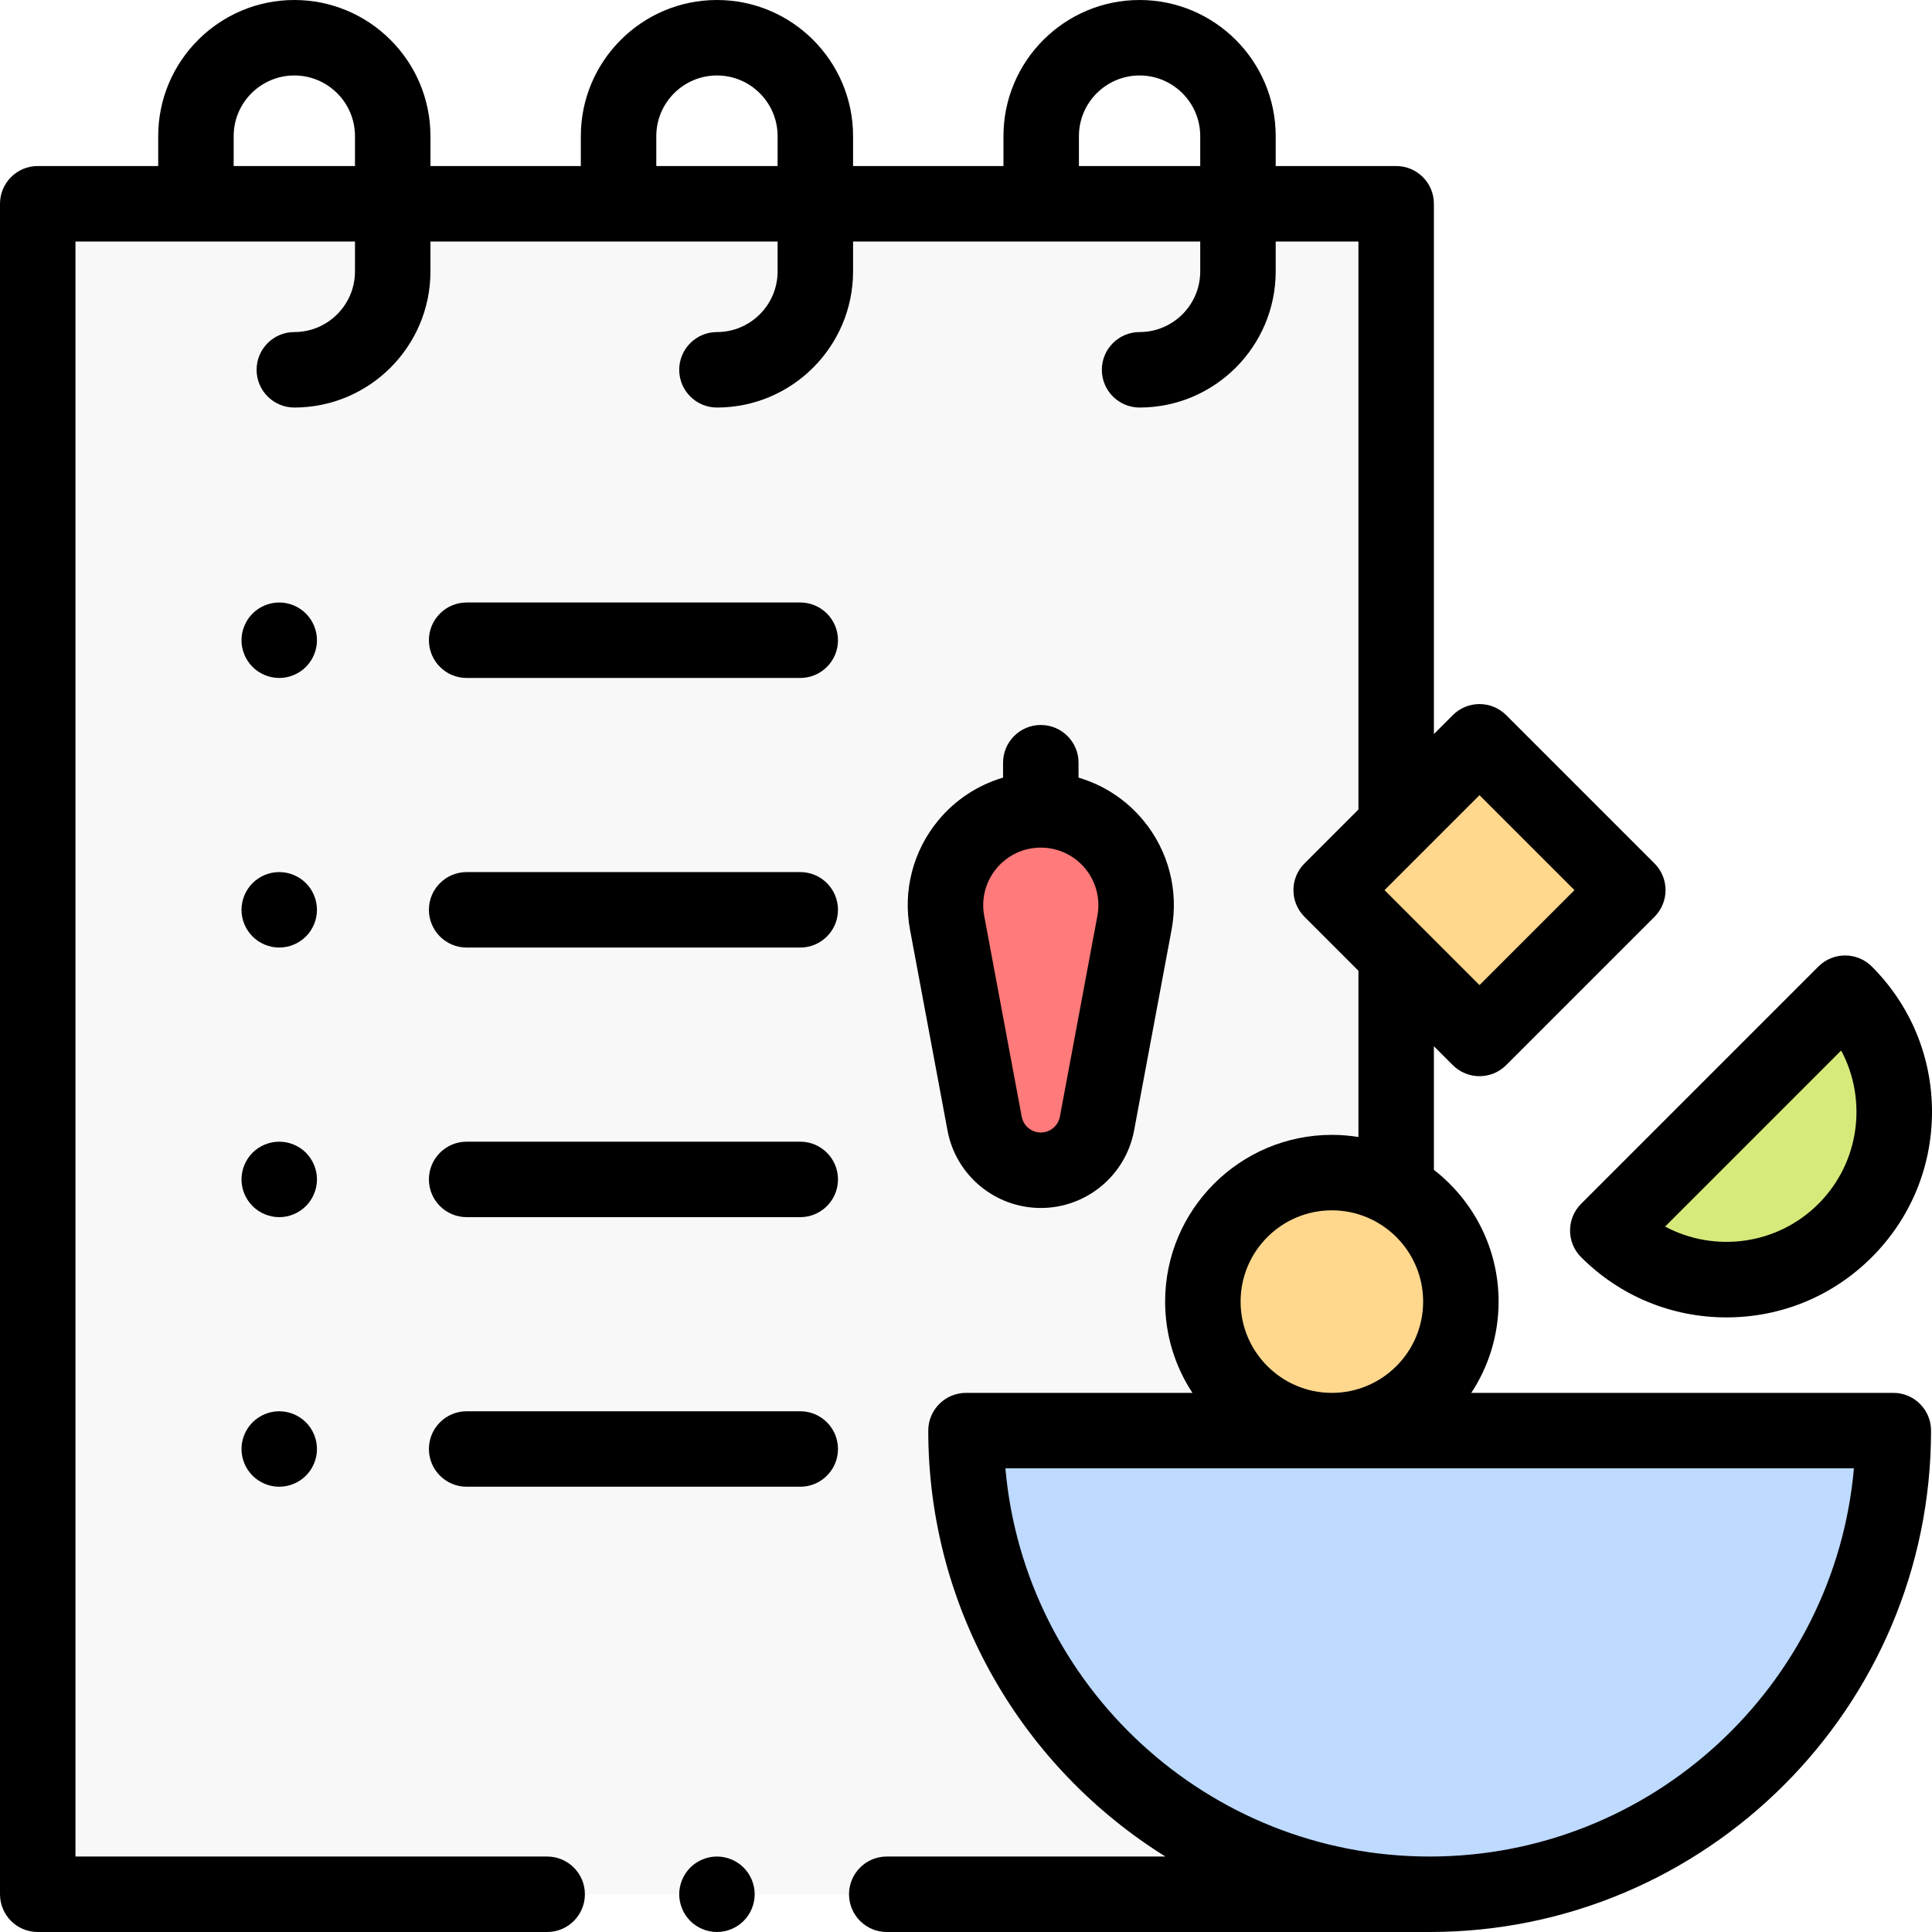
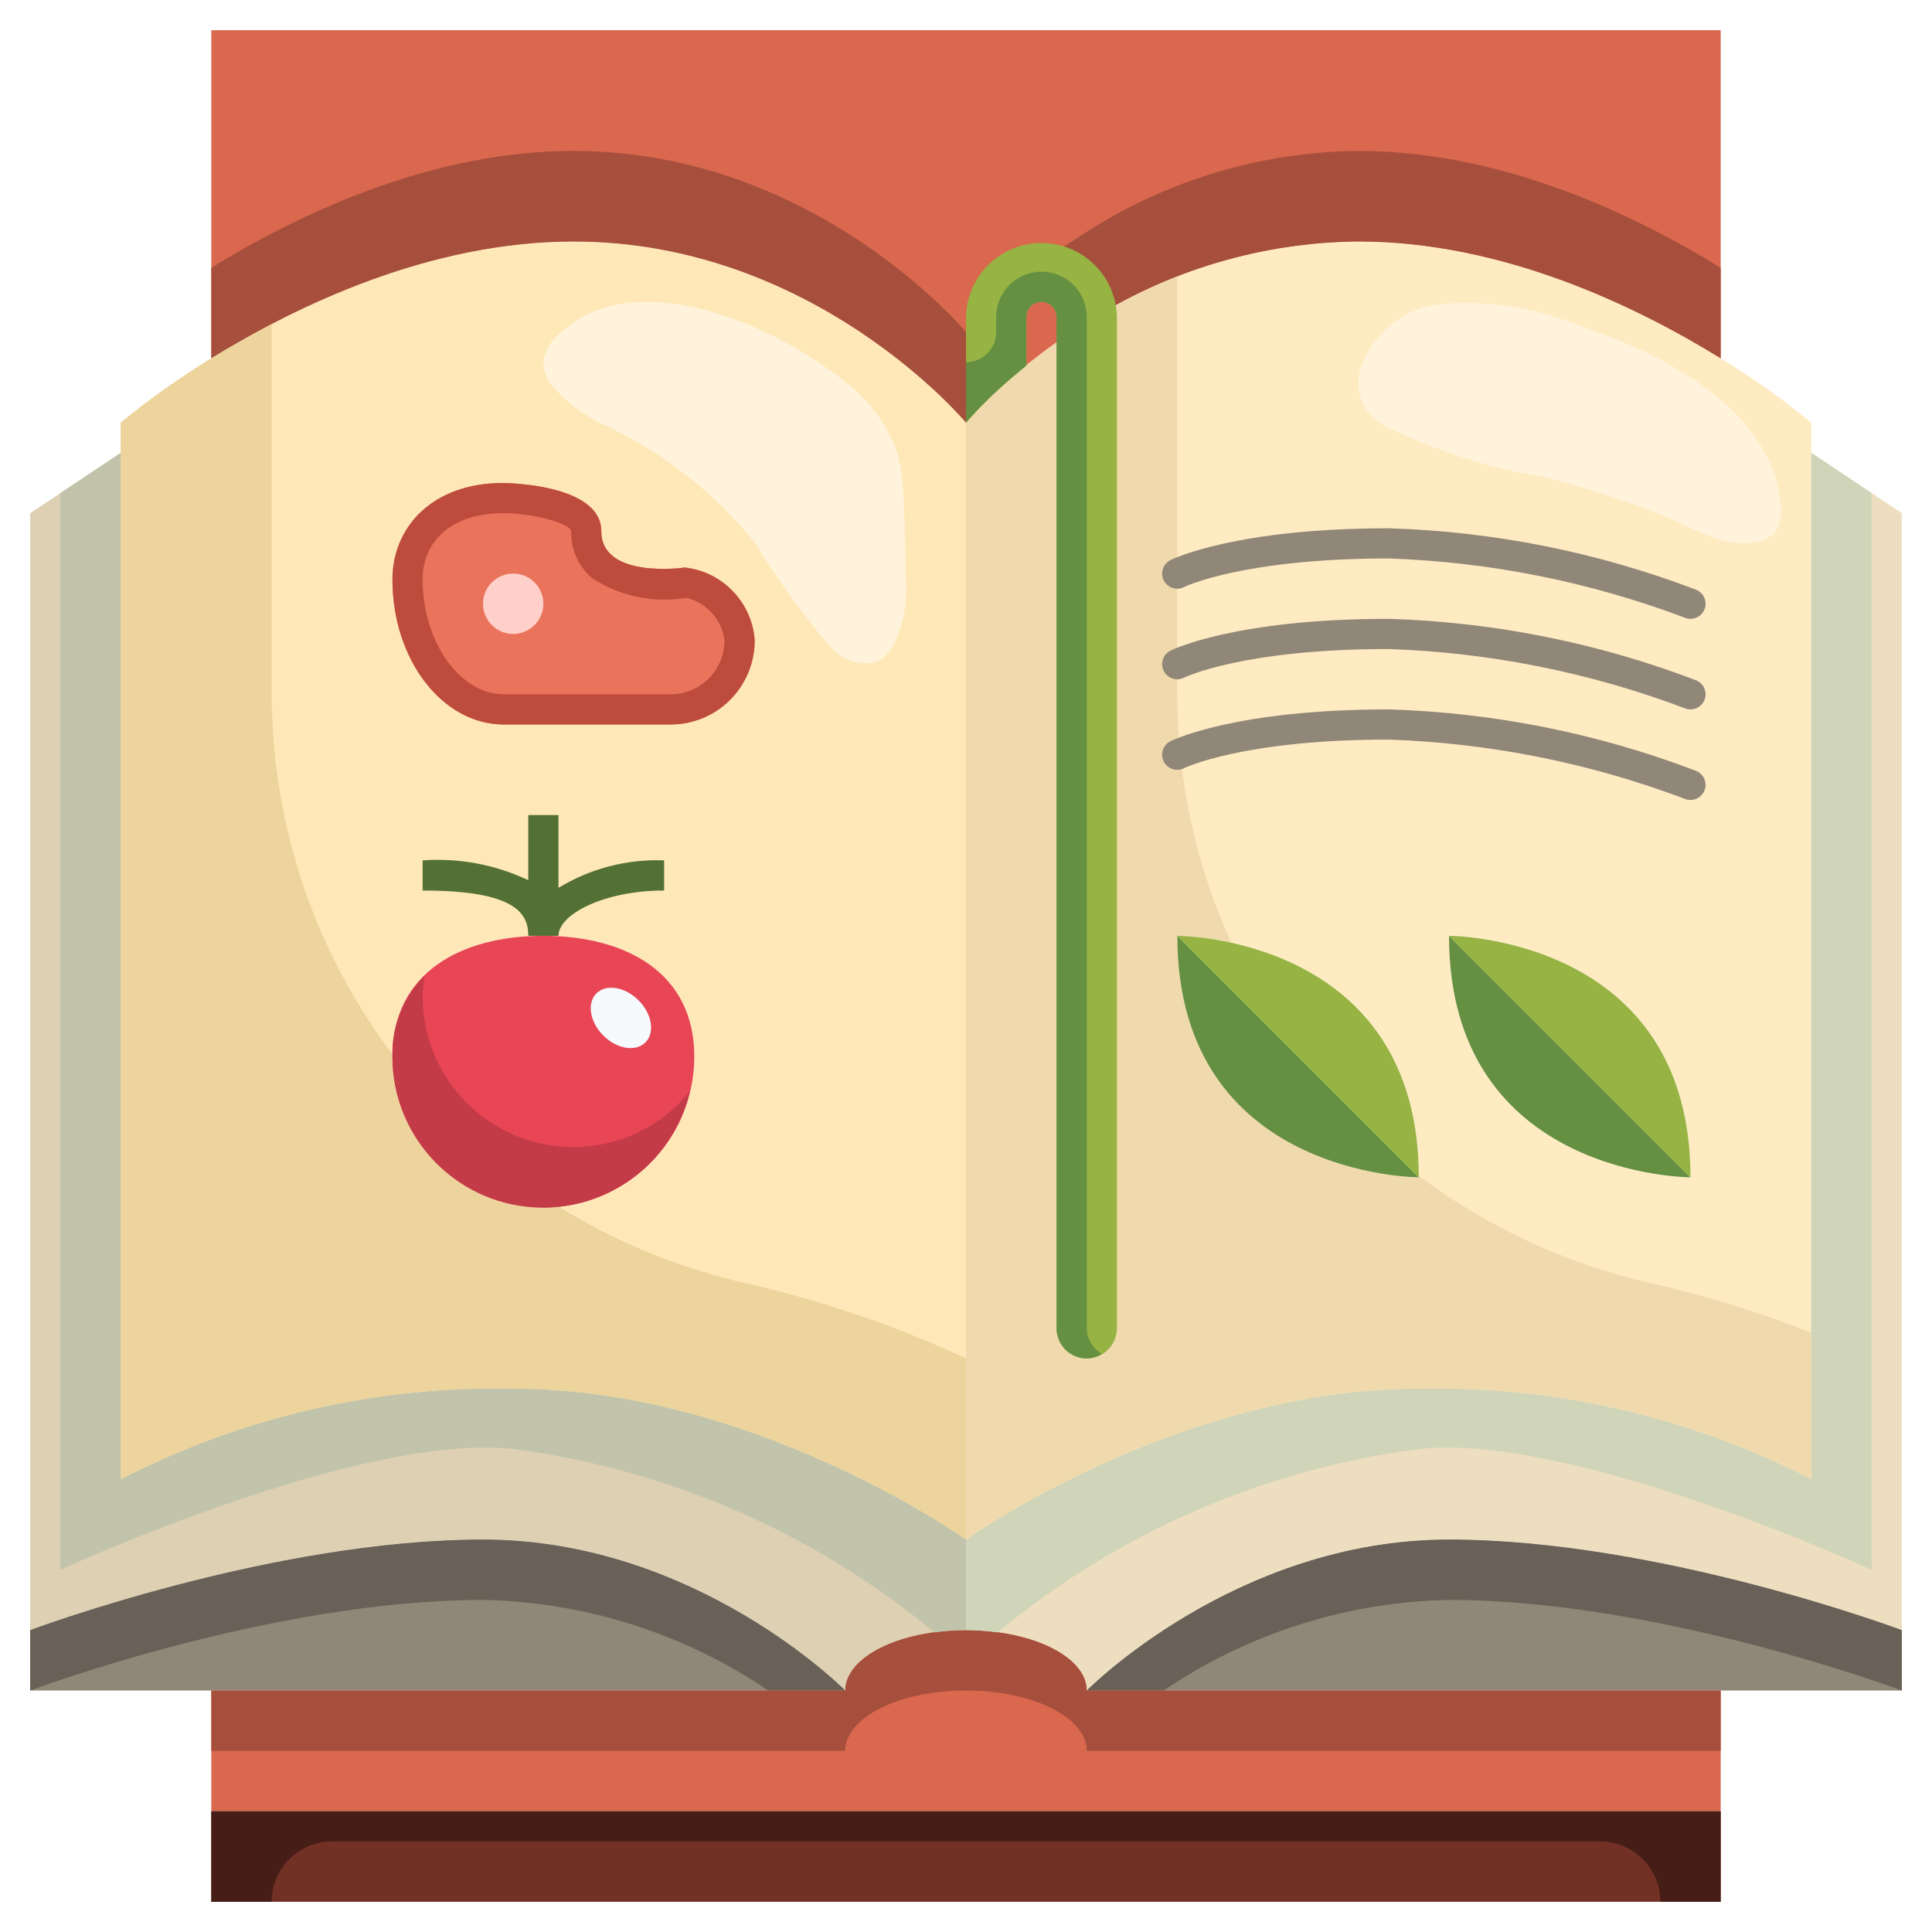
- <svg xmlns="http://www.w3.org/2000/svg" id="Capa_1" enable-background="new 0 0 512 512" height="512" viewBox="0 0 512 512" width="512">
-   <g id="XMLID_1193_">
-     <path id="XMLID_3103_" d="m10 54h360v448h-360z" fill="#f8f8f8" />
-     <path id="XMLID_3097_" d="m501.75 379.125c0 67.862-55.013 122.875-122.875 122.875s-122.875-55.013-122.875-122.875z" fill="#bedaff" />
-     <path id="XMLID_3096_" d="m488.975 263.207c17.367 17.367 17.367 45.525 0 62.892s-45.525 17.367-62.892 0z" fill="#d5ea7a" />
-     <circle id="XMLID_3094_" cx="352.958" cy="344.937" fill="#ffd88e" r="34.187" />
-     <path id="XMLID_3093_" d="m364.287 208.098h55.589v55.589h-55.589z" fill="#ffd88e" transform="matrix(.707 -.707 .707 .707 -51.963 346.335)" />
-     <path id="XMLID_2697_" d="m275.822 310.127c-7.295 0-13.555-5.199-14.894-12.37l-9.939-53.231c-2.902-15.541 9.023-29.899 24.833-29.899 15.81 0 27.735 14.358 24.833 29.899l-9.939 53.231c-1.339 7.171-7.599 12.37-14.894 12.37z" fill="#ff7a7a" />
-     <g id="XMLID_225_">
-       <path id="XMLID_625_" d="m501.75 369.125h-111.84c4.568-6.955 7.235-15.263 7.235-24.188 0-14.184-6.725-26.819-17.146-34.91v-32.767l5.01 5.01c1.953 1.952 4.512 2.929 7.071 2.929s5.118-.977 7.071-2.929l39.308-39.307c1.875-1.876 2.929-4.419 2.929-7.071s-1.054-5.195-2.929-7.071l-39.308-39.308c-1.876-1.875-4.419-2.929-7.071-2.929s-5.196 1.054-7.071 2.929l-5.01 5.01v-140.523c0-5.522-4.478-10-10-10h-31.926v-7.926c.001-19.891-16.181-36.074-36.073-36.074s-36.074 16.183-36.074 36.074v7.926h-39.852v-7.926c0-19.891-16.182-36.074-36.074-36.074s-36.074 16.183-36.074 36.074v7.926h-39.852v-7.926c0-19.891-16.182-36.074-36.074-36.074s-36.074 16.183-36.074 36.074v7.926h-31.926c-5.522 0-10 4.478-10 10v448c0 5.522 4.478 10 10 10h135.003c5.522 0 10-4.478 10-10s-4.478-10-10-10h-125.003v-428h74.074v7.926c0 8.863-7.211 16.074-16.074 16.074-5.522 0-10 4.478-10 10s4.478 10 10 10c19.892 0 36.074-16.183 36.074-36.074v-7.926h92v7.926c0 8.863-7.211 16.074-16.074 16.074-5.522 0-10 4.478-10 10s4.478 10 10 10c19.892 0 36.074-16.183 36.074-36.074v-7.926h92v7.926c0 8.863-7.211 16.074-16.074 16.074-5.522 0-10 4.478-10 10s4.478 10 10 10c19.892 0 36.074-16.183 36.074-36.074v-7.926h21.926v150.524l-14.297 14.297c-3.905 3.905-3.905 10.237 0 14.143l14.297 14.297v44.057c-2.294-.369-4.645-.568-7.042-.568-24.365 0-44.188 19.822-44.188 44.188 0 8.924 2.667 17.233 7.235 24.188h-60.005c-5.522 0-10 4.478-10 10 0 47.586 25.149 89.402 62.849 112.875h-73.849c-5.522 0-10 4.478-10 10s4.478 10 10 10h143.875c73.268 0 132.875-59.607 132.875-132.875 0-5.523-4.478-10.001-10-10.001zm-439.824-325.125v-7.926c0-8.863 7.211-16.074 16.074-16.074s16.074 7.211 16.074 16.074v7.926zm112 0v-7.926c0-8.863 7.211-16.074 16.074-16.074s16.074 7.211 16.074 16.074v7.926zm112 0v-7.926c0-8.863 7.211-16.074 16.074-16.074s16.074 7.211 16.074 16.074v7.926zm106.155 166.728 25.165 25.165-25.165 25.165-25.165-25.165zm-63.31 134.21c0-13.337 10.851-24.188 24.188-24.188s24.188 10.851 24.188 24.188-10.851 24.188-24.188 24.188-24.188-10.852-24.188-24.188zm50.104 147.062c-58.87 0-107.358-45.302-112.436-102.875h224.871c-5.077 57.573-53.565 102.875-112.435 102.875z" />
-       <path id="XMLID_633_" d="m419.011 333.171c10.288 10.288 23.968 15.954 38.518 15.954s28.229-5.666 38.518-15.954 15.953-23.968 15.953-38.518-5.666-28.229-15.954-38.518c-3.906-3.904-10.236-3.904-14.143 0l-62.893 62.893c-3.905 3.906-3.905 10.238.001 14.143zm68.918-54.776c6.967 13.041 4.958 29.651-6.025 40.634-10.981 10.983-27.593 12.992-40.634 6.025z" />
-       <path id="XMLID_636_" d="m275.822 192.127c-5.522 0-10 4.478-10 10v3.948c-6.629 1.955-12.598 5.832-17.127 11.284-6.72 8.092-9.467 18.663-7.536 29.003l9.939 53.229c2.222 11.899 12.619 20.535 24.724 20.535s22.502-8.636 24.724-20.534l9.939-53.23c1.931-10.34-.816-20.911-7.536-29.003-4.529-5.453-10.498-9.33-17.127-11.284v-3.948c0-5.523-4.477-10-10-10zm11.741 38.011c2.908 3.502 4.098 8.078 3.262 12.553l-9.939 53.231c-.455 2.437-2.585 4.205-5.063 4.205s-4.608-1.769-5.063-4.206l-9.939-53.23c-.836-4.476.354-9.051 3.262-12.553 2.909-3.502 7.188-5.511 11.741-5.511s8.83 2.009 11.739 5.511z" />
-       <path id="XMLID_637_" d="m81.069 162.6c-1.859-1.87-4.439-2.93-7.069-2.93s-5.21 1.06-7.07 2.93c-1.86 1.86-2.93 4.44-2.93 7.07s1.069 5.2 2.93 7.07c1.86 1.859 4.44 2.93 7.07 2.93s5.21-1.07 7.069-2.93c1.86-1.87 2.931-4.44 2.931-7.07s-1.07-5.21-2.931-7.07z" />
-       <path id="XMLID_638_" d="m212.074 159.667h-88.407c-5.522 0-10 4.478-10 10s4.478 10 10 10h88.407c5.522 0 10-4.478 10-10s-4.477-10-10-10z" />
-       <path id="XMLID_639_" d="m81.069 234.04c-1.859-1.86-4.439-2.931-7.069-2.931s-5.21 1.07-7.07 2.931c-1.86 1.859-2.93 4.439-2.93 7.069 0 2.631 1.069 5.21 2.93 7.07s4.44 2.93 7.07 2.93 5.21-1.069 7.069-2.93c1.86-1.86 2.931-4.439 2.931-7.07 0-2.63-1.07-5.21-2.931-7.069z" />
-       <path id="XMLID_640_" d="m212.074 231.111h-88.407c-5.522 0-10 4.478-10 10s4.478 10 10 10h88.407c5.522 0 10-4.478 10-10s-4.477-10-10-10z" />
-       <path id="XMLID_641_" d="m81.069 305.479c-1.859-1.859-4.439-2.92-7.069-2.92s-5.21 1.061-7.07 2.92c-1.86 1.87-2.93 4.45-2.93 7.08s1.069 5.2 2.93 7.061c1.86 1.87 4.44 2.939 7.07 2.939s5.21-1.069 7.069-2.939c1.86-1.86 2.931-4.431 2.931-7.061s-1.07-5.209-2.931-7.08z" />
-       <path id="XMLID_642_" d="m212.074 302.556h-88.407c-5.522 0-10 4.478-10 10s4.478 10 10 10h88.407c5.522 0 10-4.478 10-10s-4.477-10-10-10z" />
-       <path id="XMLID_643_" d="m74 374c-2.63 0-5.21 1.069-7.07 2.93s-2.93 4.44-2.93 7.07 1.069 5.21 2.93 7.069c1.86 1.861 4.44 2.931 7.07 2.931s5.21-1.07 7.069-2.931c1.861-1.859 2.931-4.439 2.931-7.069s-1.07-5.21-2.931-7.07c-1.859-1.861-4.439-2.93-7.069-2.93z" />
-       <path id="XMLID_644_" d="m212.074 374h-88.407c-5.522 0-10 4.478-10 10s4.478 10 10 10h88.407c5.522 0 10-4.478 10-10s-4.477-10-10-10z" />
-       <path id="XMLID_645_" d="m190 492c-2.63 0-5.21 1.069-7.07 2.93s-2.93 4.44-2.93 7.07 1.069 5.21 2.93 7.069c1.86 1.86 4.44 2.931 7.07 2.931s5.21-1.07 7.069-2.931c1.861-1.859 2.931-4.439 2.931-7.069s-1.07-5.21-2.931-7.07c-1.859-1.861-4.439-2.93-7.069-2.93z" />
+ <svg xmlns="http://www.w3.org/2000/svg" height="512" viewBox="0 0 64 64" width="512">
+   <g id="_30-cooking_book" data-name="30-cooking book">
+     <path d="m28 56h-27v-2s8-3 15-3c7.07 0 12 5 12 5z" fill="#918778" />
+     <path d="m63 54v2h-27s4.93-5 12-5c7 0 15 3 15 3z" fill="#918778" />
+     <path d="m7 60h50v3h-50z" fill="#733125" />
+     <path d="m57 56v4h-50v-4h21c0-1.11 1.79-2 4-2s4 .89 4 2z" fill="#da684e" />
+     <path d="m36 10.5v.18a19.606 19.606 0 0 0 -3 2.29v-2.47a1.5 1.5 0 0 1 3 0z" fill="#da684e" />
+     <path d="m57 1v10.87c-2.79-1.72-7.21-3.87-12-3.87a16.946 16.946 0 0 0 -9 2.68v-.18a1.5 1.5 0 0 0 -3 0v2.47a12.821 12.821 0 0 0 -1 1.03s-5-6-13-6c-4.79 0-9.21 2.15-12 3.87v-10.87z" fill="#da684e" />
+     <path d="m32 51v3c-2.21 0-4 .89-4 2 0 0-4.93-5-12-5-7 0-15 3-15 3v-37l3-2v34a27.145 27.145 0 0 1 13-3c8 0 15 5 15 5z" fill="#ded0b3" />
+     <path d="m63 17v37s-8-3-15-3c-7.07 0-12 5-12 5 0-1.11-1.79-2-4-2v-3s7-5 15-5a27.145 27.145 0 0 1 13 3v-34z" fill="#eddebf" />
+     <path d="m18 31c-2.76 0-5 1.24-5 4a5 5 0 0 0 10 0c0-2.76-2.24-4-5-4zm-1.31-7h5.54a2.783 2.783 0 0 0 2.77-2.8 2.612 2.612 0 0 0 -2.31-2.4s-2.77.4-2.77-1.2-3.27-1.6-3.27-1.6c-2.29 0-3.65 1.43-3.65 3.2 0 2.65 1.65 4.8 3.69 4.8zm-9.69-12.13c2.79-1.72 7.21-3.87 12-3.87 8 0 13 6 13 6v37s-7-5-15-5a27.145 27.145 0 0 0 -13 3v-35a26.423 26.423 0 0 1 3-2.13z" fill="#ffe8b8" />
+     <path d="m47 39c0-8-8-8-8-8 0 8 8 8 8 8zm1-8c0 8 8 8 8 8 0-8-8-8-8-8zm9-19.13a26.423 26.423 0 0 1 3 2.13v35a27.145 27.145 0 0 0 -13-3c-8 0-15 5-15 5v-37a12.821 12.821 0 0 1 1-1.03 19.606 19.606 0 0 1 3-2.29 16.946 16.946 0 0 1 9-2.68c4.79 0 9.21 2.15 12 3.87z" fill="#ffebc2" />
+     <path d="m16 51c-7 0-15 3-15 3v2s8-3 15-3a17.453 17.453 0 0 1 9.452 3h2.548s-4.93-5-12-5z" fill="#696157" />
+     <path d="m48 51c-7.07 0-12 5-12 5h2.548a17.453 17.453 0 0 1 9.452-3c7 0 15 3 15 3v-2s-8-3-15-3z" fill="#696157" />
+     <path d="m36 56c0-1.11-1.79-2-4-2s-4 .89-4 2h-21v2h21c0-1.11 1.79-2 4-2s4 .89 4 2h21v-2z" fill="#a64f3c" />
+     <path d="m32 11s-5-6-13-6c-4.79 0-9.21 2.15-12 3.87v3c2.79-1.72 7.21-3.87 12-3.87 8 0 13 6 13 6a12.821 12.821 0 0 1 1-1.03v-2.47a1.479 1.479 0 0 1 .171-.682c-.055.049-.12.105-.171.152a12.821 12.821 0 0 0 -1 1.03z" fill="#a64f3c" />
+     <path d="m45 5a16.946 16.946 0 0 0 -9 2.68 18.942 18.942 0 0 0 -1.966 1.4 1.482 1.482 0 0 1 1.966 1.42v.18a16.946 16.946 0 0 1 9-2.68c4.79 0 9.21 2.15 12 3.87v-3c-2.79-1.72-7.21-3.87-12-3.87z" fill="#a64f3c" />
+     <path d="m32 51s-7-5-15-5a27.145 27.145 0 0 0 -13 3v-34l-2 1.333v35.667s9.932-4.563 15-4a27.436 27.436 0 0 1 13.957 6.077 7.774 7.774 0 0 1 1.043-.077z" fill="#c1c4aa" />
+     <path d="m62 52v-35.667l-2-1.333v34a27.145 27.145 0 0 0 -13-3c-8 0-15 5-15 5v3a7.774 7.774 0 0 1 1.043.077 27.436 27.436 0 0 1 13.957-6.077c5.068-.563 15 4 15 4z" fill="#d0d4b8" />
+     <path d="m24.719 42.511a20.271 20.271 0 0 1 -6.247-2.559c-.157.015-.31.048-.472.048a5 5 0 0 1 -5-5c0-.024.007-.043.007-.067a19.849 19.849 0 0 1 -4.007-11.955v-12.237c-.728.38-1.407.764-2 1.129a26.423 26.423 0 0 0 -3 2.13v35a27.145 27.145 0 0 1 13-3c8 0 15 5 15 5v-6a36.532 36.532 0 0 0 -7.281-2.489z" fill="#edd39c" />
+     <path d="m54.719 42.511a20.241 20.241 0 0 1 -7.719-3.565v.054s-8 0-8-8a9.409 9.409 0 0 1 1.789.231 19.863 19.863 0 0 1 -1.789-8.253v-13.814a18.45 18.45 0 0 0 -3 1.516 19.606 19.606 0 0 0 -3 2.29 12.821 12.821 0 0 0 -1 1.03v37s7-5 15-5a27.145 27.145 0 0 1 13 3v-4.853a35.982 35.982 0 0 0 -5.281-1.636z" fill="#f0daad" />
+     <path d="m19.92 17.6c0 1.6 2.77 1.2 2.77 1.2a2.612 2.612 0 0 1 2.31 2.4 2.783 2.783 0 0 1 -2.77 2.8h-5.54c-2.04 0-3.69-2.15-3.69-4.8 0-1.77 1.36-3.2 3.65-3.2 0 0 3.27 0 3.27 1.6z" fill="#ea735c" />
+     <path d="m18 31c2.76 0 5 1.24 5 4a5 5 0 0 1 -10 0c0-2.76 2.24-4 5-4z" fill="#e84655" />
+     <path d="m39 31 8 8s-8 0-8-8z" fill="#658f41" />
+     <path d="m48 31 8 8s-8 0-8-8z" fill="#658f41" />
+     <path d="m47 39-8-8s8 0 8 8z" fill="#96b343" />
+     <path d="m56 39-8-8s8 0 8 8z" fill="#96b343" />
+     <path d="m22.69 18.8s-2.77.4-2.77-1.2-3.27-1.6-3.27-1.6c-2.29 0-3.65 1.43-3.65 3.2 0 2.65 1.65 4.8 3.69 4.8h5.54a2.783 2.783 0 0 0 2.77-2.8 2.612 2.612 0 0 0 -2.31-2.4zm-.46 4.2h-5.54c-1.458 0-2.69-1.74-2.69-3.8 0-1.337 1.04-2.2 2.65-2.2 1.148 0 2.27.379 2.27.6a1.993 1.993 0 0 0 .695 1.553 4.379 4.379 0 0 0 3.122.65 1.67 1.67 0 0 1 1.263 1.397 1.788 1.788 0 0 1 -1.77 1.8z" fill="#bd4c3d" />
+     <circle cx="17" cy="20" fill="#ffd0c9" r="1" />
+     <path d="m19 38a5 5 0 0 1 -5-5 4.377 4.377 0 0 1 .071-.676 3.579 3.579 0 0 0 -1.071 2.676 4.993 4.993 0 0 0 9.855 1.147 4.967 4.967 0 0 1 -3.855 1.853z" fill="#c43b48" />
+     <path d="m18.5 29.411v-2.411h-1v2.157a7.025 7.025 0 0 0 -3.5-.657v1c3.084 0 3.5.758 3.5 1.5h1c0-.708 1.5-1.5 3.5-1.5v-1a6.283 6.283 0 0 0 -3.5.911z" fill="#537134" />
+     <ellipse cx="20.577" cy="33.708" fill="#f6fafd" rx=".825" ry="1.148" transform="matrix(.707 -.707 .707 .707 -17.811 24.436)" />
+     <g fill="#918778">
+       <path d="m56 20.5a.508.508 0 0 1 -.186-.036 30.7 30.7 0 0 0 -9.814-1.964c-4.826 0-6.758.938-6.776.947a.5.5 0 1 1 -.448-.894c.086-.043 2.164-1.053 7.224-1.053a31.164 31.164 0 0 1 10.186 2.036.5.5 0 0 1 -.186.964z" />
+       <path d="m56 23.5a.508.508 0 0 1 -.186-.036 30.7 30.7 0 0 0 -9.814-1.964c-4.826 0-6.758.938-6.776.947a.5.5 0 1 1 -.448-.894c.086-.043 2.164-1.053 7.224-1.053a31.164 31.164 0 0 1 10.186 2.036.5.5 0 0 1 -.186.964z" />
+       <path d="m56 26.5a.508.508 0 0 1 -.186-.036 30.7 30.7 0 0 0 -9.814-1.964c-4.826 0-6.758.938-6.776.947a.5.5 0 1 1 -.448-.894c.086-.043 2.164-1.053 7.224-1.053a31.164 31.164 0 0 1 10.186 2.036.5.5 0 0 1 -.186.964z" />
    </g>
+     <path d="m36.962 10.119a2.5 2.5 0 0 0 -4.962.381v3.5a12.821 12.821 0 0 1 1-1.03c.275-.255.619-.551 1-.861v-1.609a.5.5 0 0 1 1 0v33.5a1 1 0 0 0 2 0v-33.5a2.522 2.522 0 0 0 -.038-.381z" fill="#96b343" />
+     <path d="m36 44v-33.5a1.5 1.5 0 0 0 -3 0v.5a1 1 0 0 1 -1 1v2a12.821 12.821 0 0 1 1-1.03c.275-.255.619-.551 1-.861v-1.609a.5.5 0 0 1 1 0v33.5a1 1 0 0 0 1 1 .977.977 0 0 0 .5-.153.987.987 0 0 1 -.5-.847z" fill="#658f41" />
+     <path d="m18.451 11.134a1.341 1.341 0 0 0 -.45.849 1.27 1.27 0 0 0 .27.771 5.051 5.051 0 0 0 1.929 1.406 14.037 14.037 0 0 1 4.827 3.846 27.337 27.337 0 0 0 2.441 3.376 1.511 1.511 0 0 0 1.591.534 1.218 1.218 0 0 0 .454-.4 3.969 3.969 0 0 0 .487-2.359q-.009-1.265-.063-2.528a6.739 6.739 0 0 0 -.209-1.618 5.119 5.119 0 0 0 -1.843-2.447c-2.273-1.82-6.962-3.905-9.434-1.43z" fill="#fff3db" />
+     <path d="m47.669 10.08a3.124 3.124 0 0 0 -2.644 2.3 1.611 1.611 0 0 0 .23 1.182 2.176 2.176 0 0 0 .686.579 19.207 19.207 0 0 0 5.312 1.686 33.243 33.243 0 0 1 3.689 1.192c1.033.394 2.222 1.235 3.337.911a1.12 1.12 0 0 0 .455-.226c.5-.461.177-1.728-.046-2.254-1.017-2.4-3.965-3.862-6.34-4.65a9.793 9.793 0 0 0 -4.679-.72z" fill="#fff3db" />
+     <path d="m7 60v3h2a2 2 0 0 1 2-2h42a2 2 0 0 1 2 2h2v-3z" fill="#471e17" />
  </g>
</svg>
